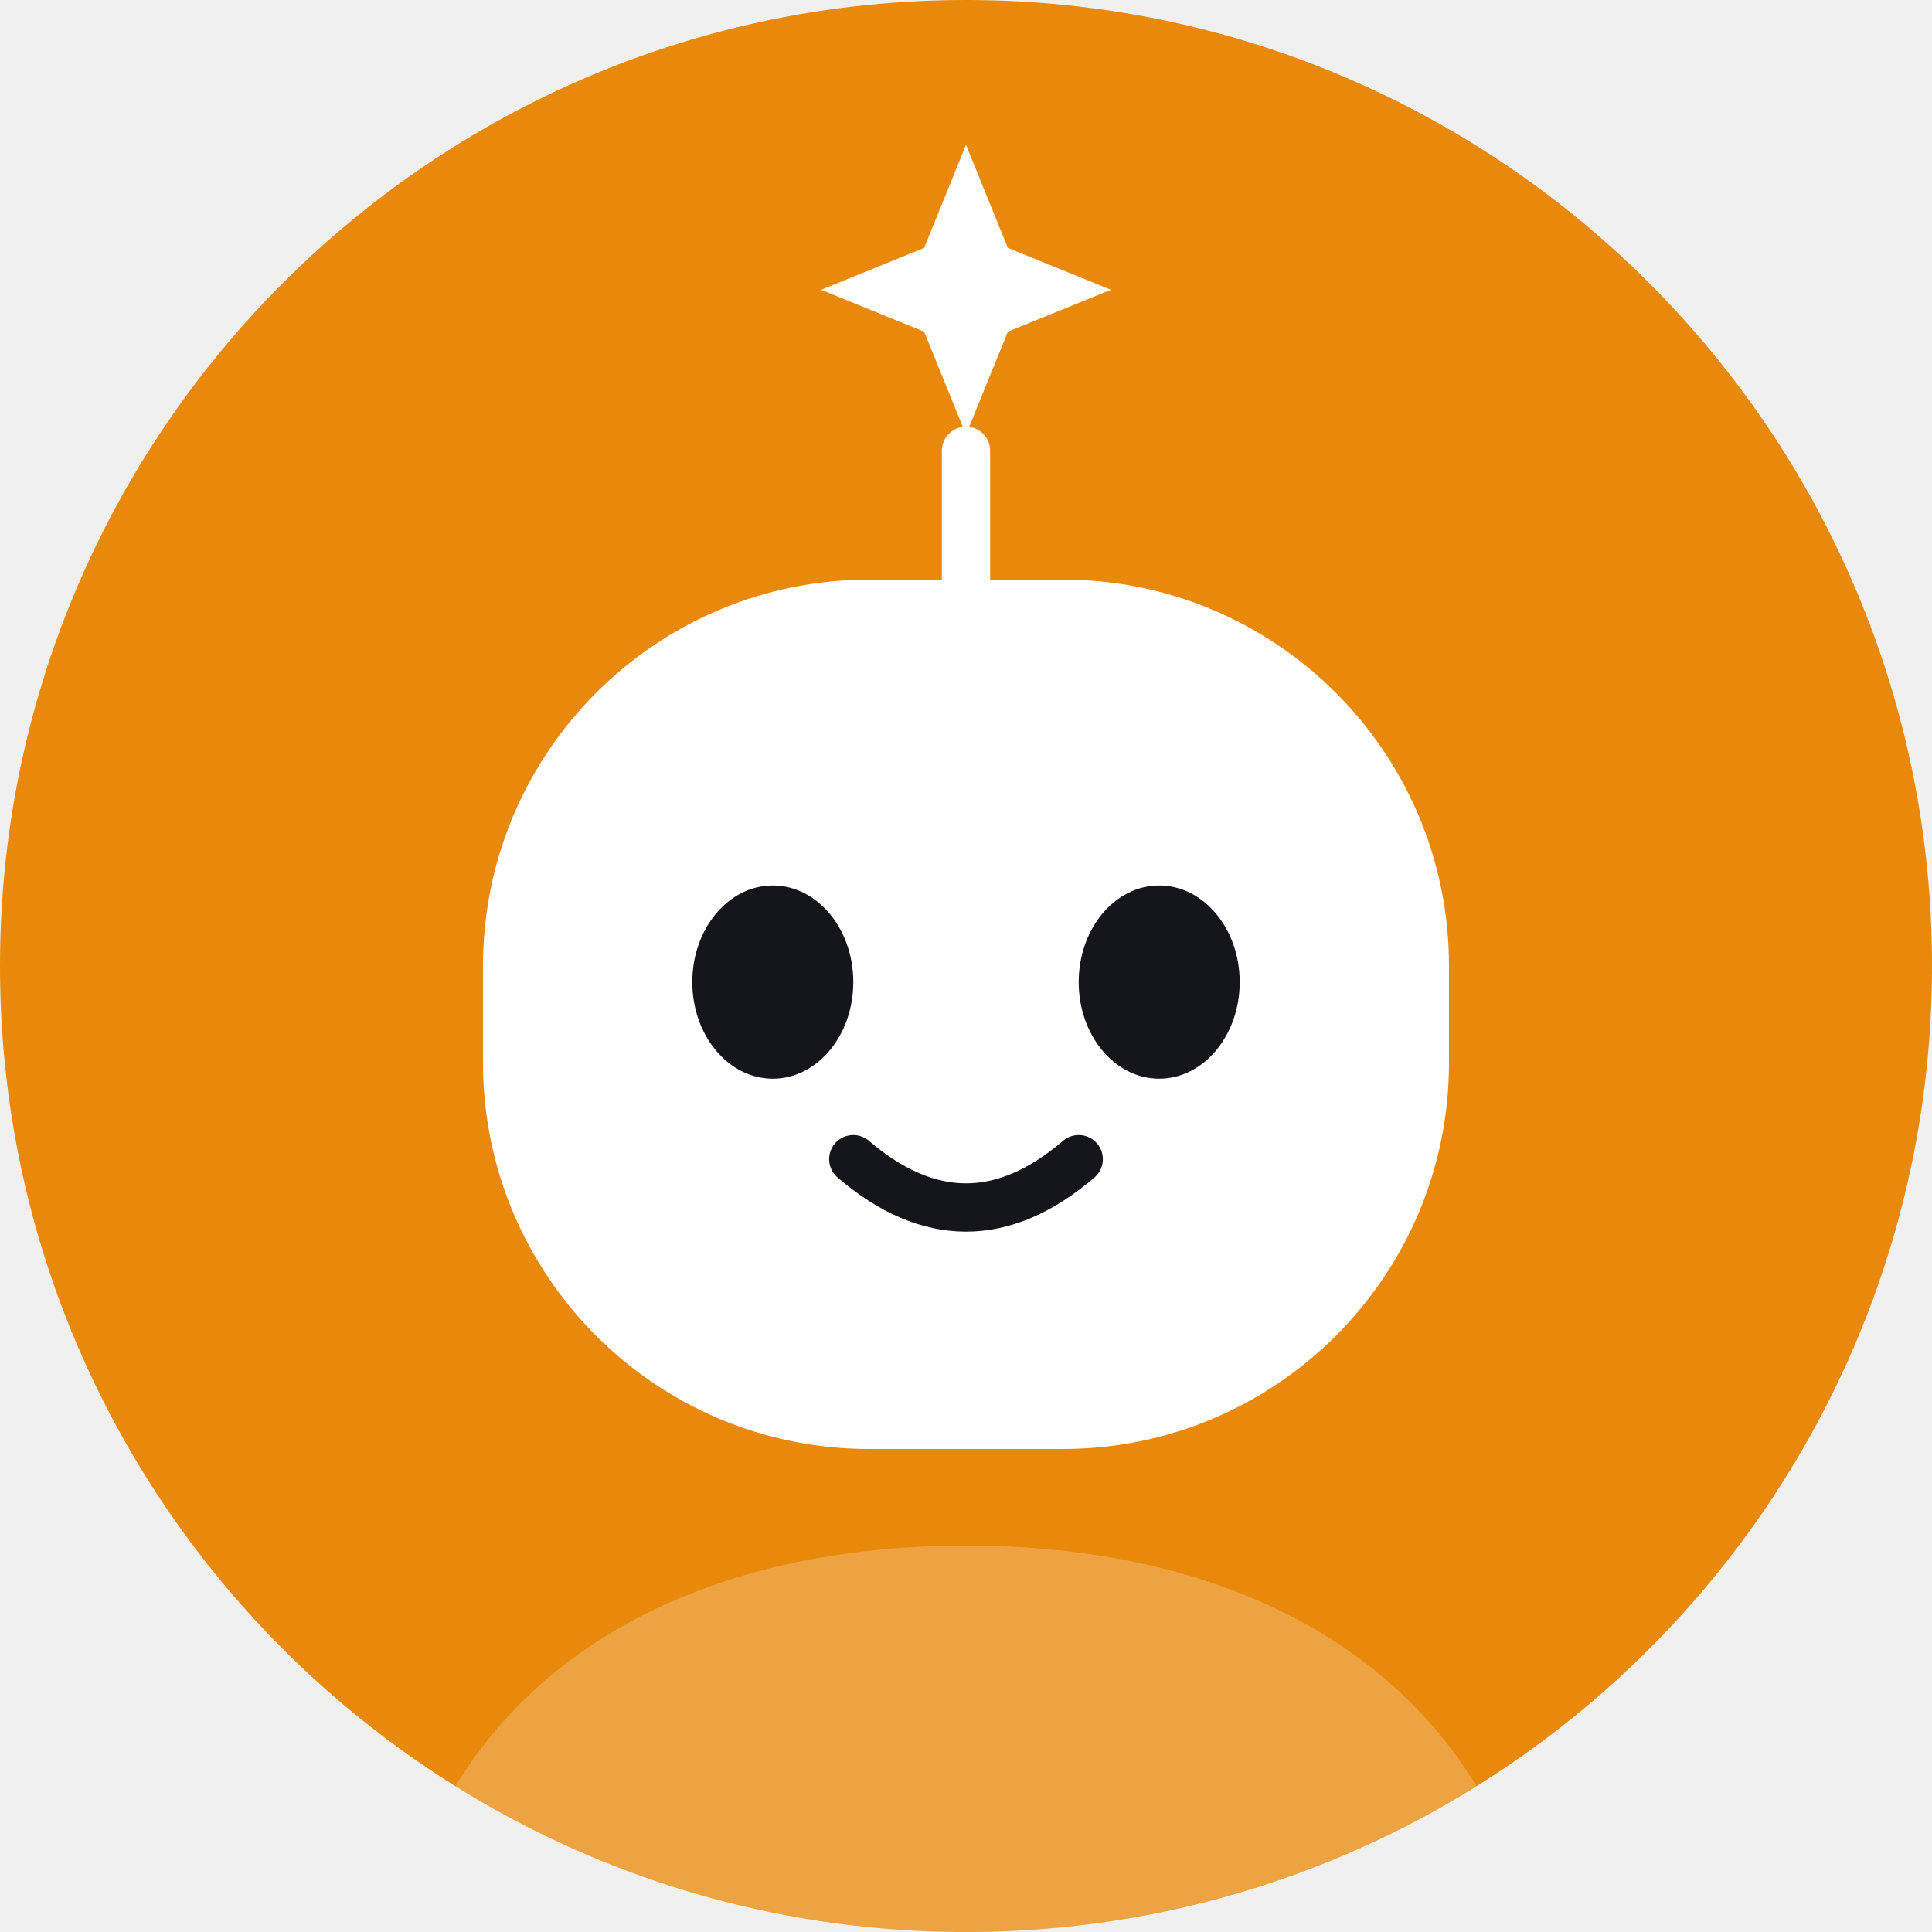
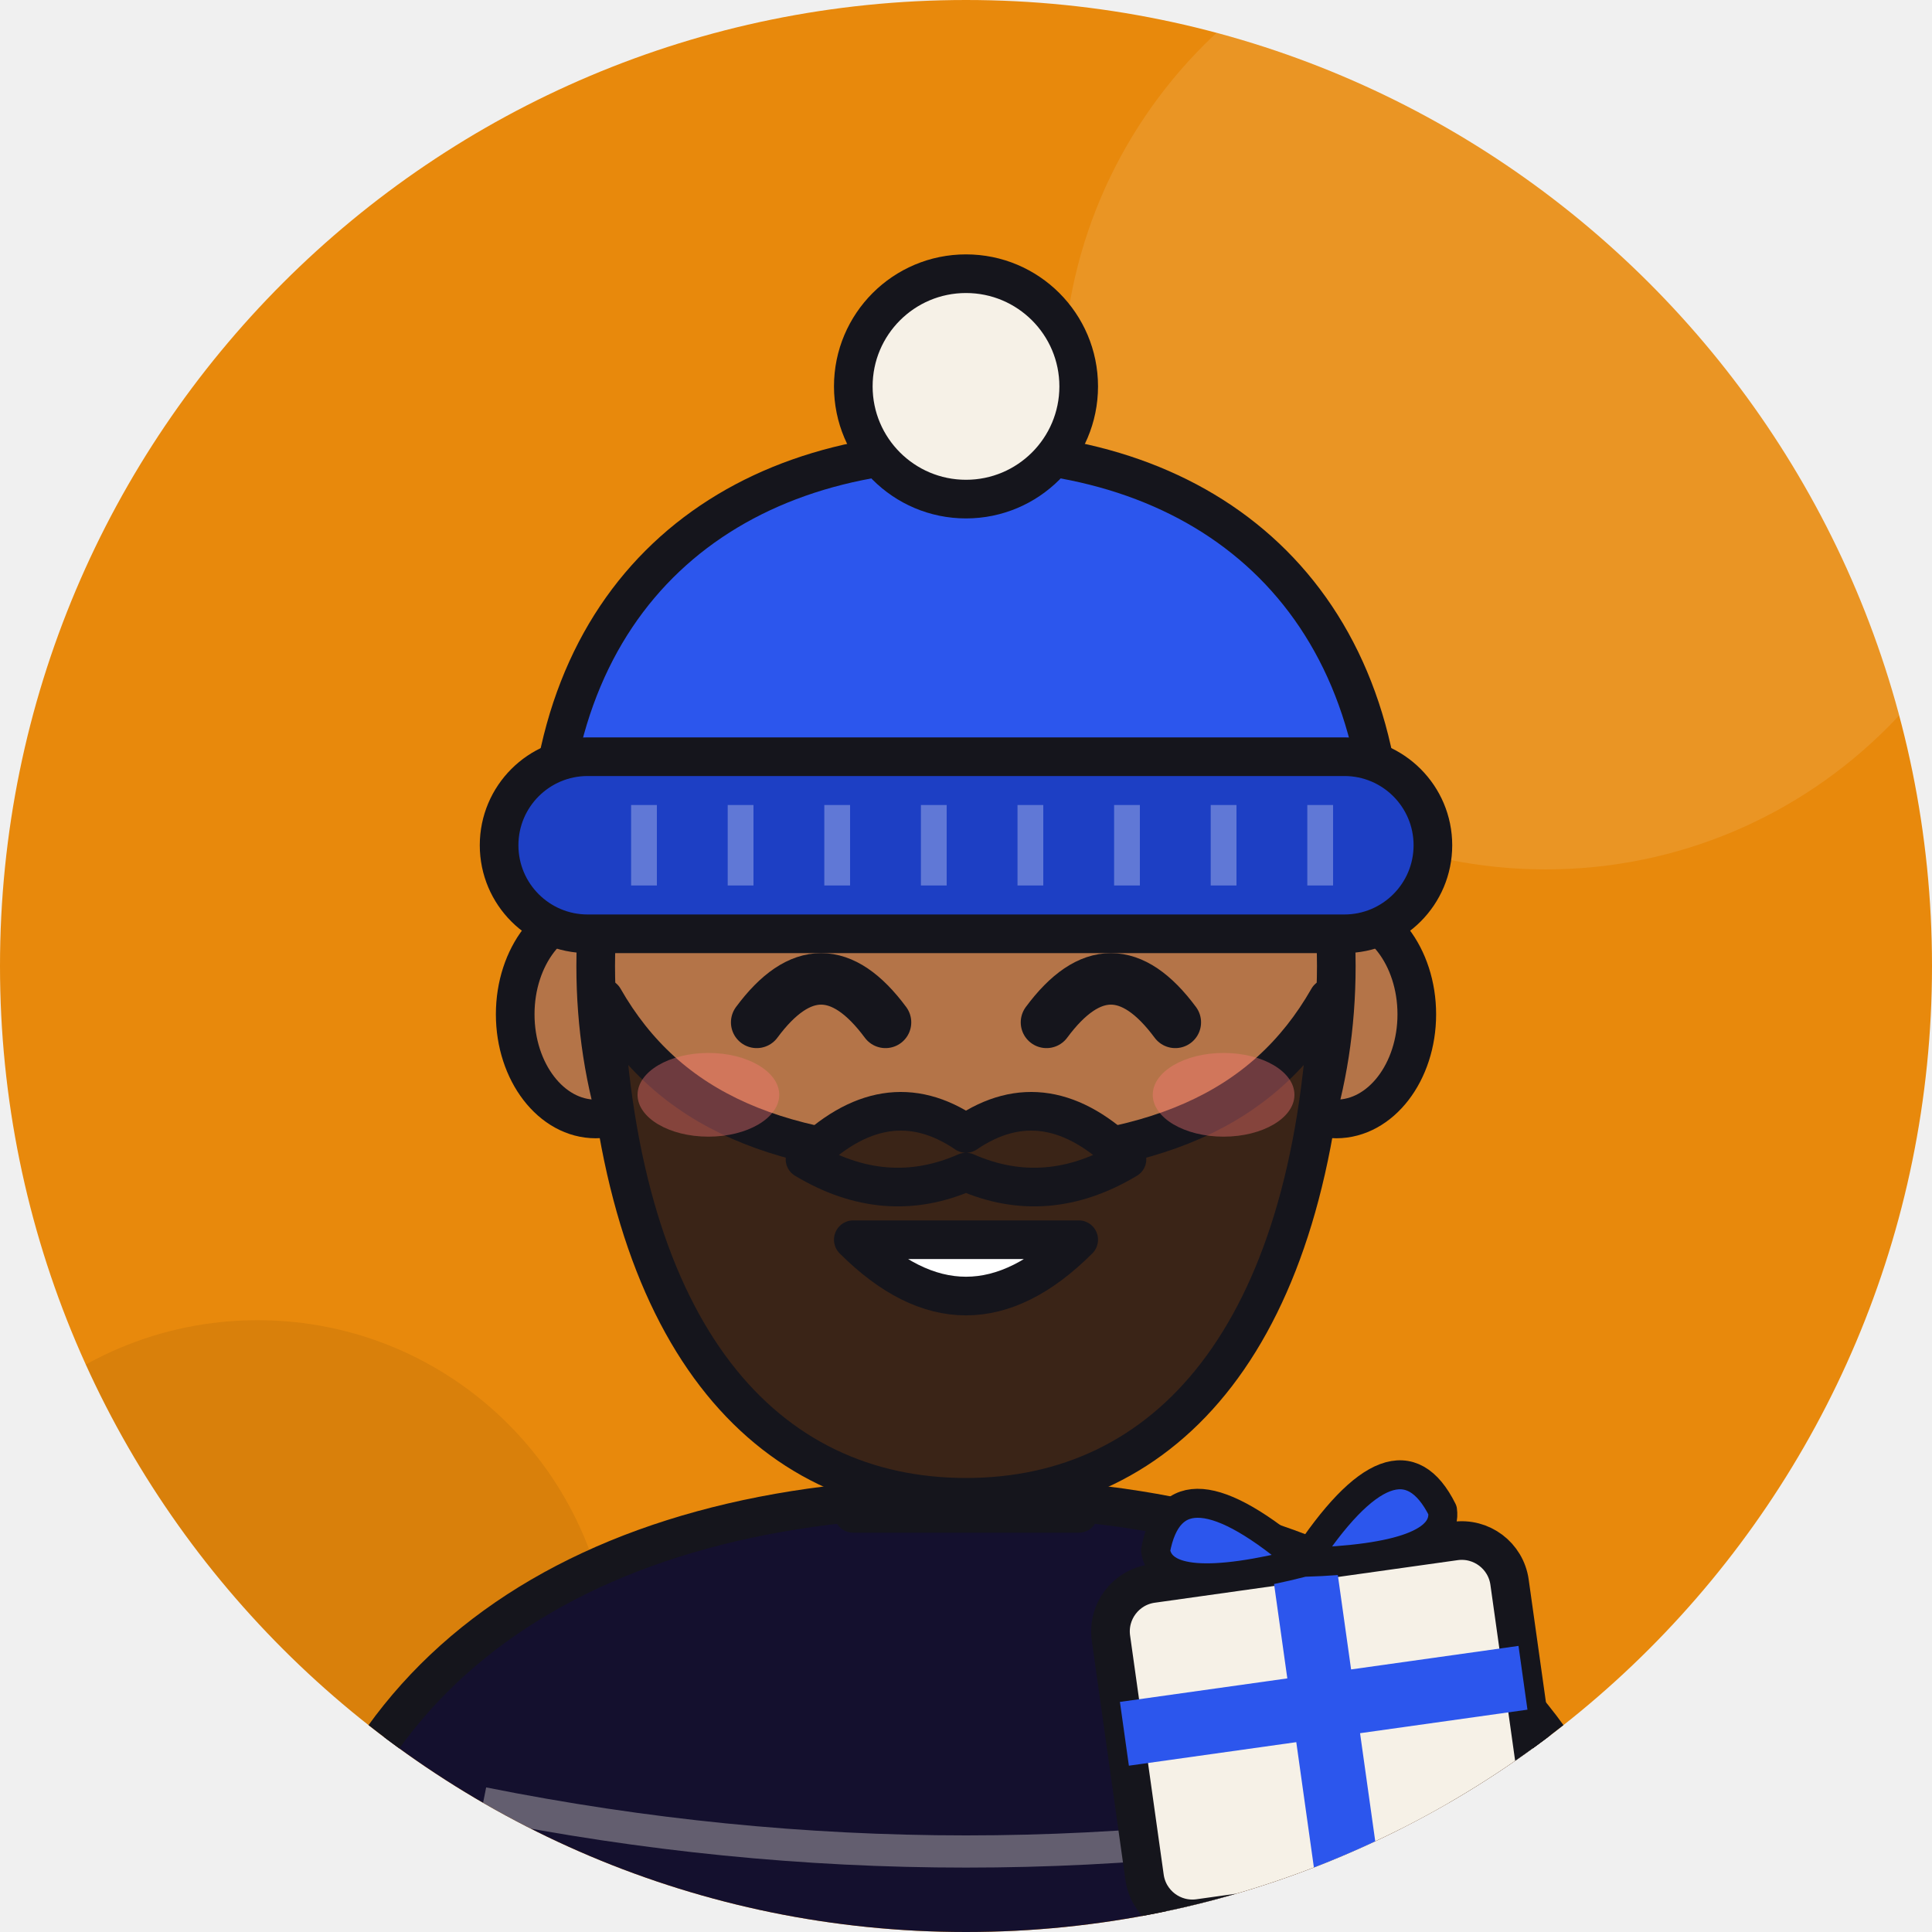
- <svg xmlns="http://www.w3.org/2000/svg" width="240" height="240" viewBox="0 0 120 120" class="botsvg b2 b-muse">
+ <svg xmlns="http://www.w3.org/2000/svg" width="240" height="240" viewBox="0 0 120 120" class="botsvg b2 c17 b-gus">
  <defs>
    <clipPath id="c">
      <circle cx="60" cy="60" r="60" />
    </clipPath>
  </defs>
  <g clip-path="url(#c)">
    <rect width="120" height="120" fill="#e8890c" />
-     <path d="M60 36V28" stroke="#fff" stroke-width="3" stroke-linecap="round" />
-     <path d="M60 9l2.6 6.4L69 18l-6.4 2.6L60 27l-2.6-6.4L51 18l6.4-2.6z" fill="#fff" />
-     <path d="M24 124c2-18 16-28 36-28s34 10 36 28z" fill="#fff" opacity=".22" />
-     <rect x="30" y="36" width="60" height="54" rx="24" fill="#fff" />
-     <g class="eyes">
-       <ellipse cx="48" cy="61" rx="5" ry="6" fill="#15151c" />
-       <ellipse cx="72" cy="61" rx="5" ry="6" fill="#15151c" />
+     <circle cx="96" cy="24" r="30" fill="#fff" opacity=".1" />
+     <circle cx="16" cy="104" r="22" fill="#000" opacity=".07" />
+     <path d="M18 124c2-20 18-31 42-31s40 11 42 31z" fill="#14102e" stroke="#15151c" stroke-width="2.4" stroke-linejoin="round" stroke-linecap="round" />
+     <path d="M30 112q30 6 60 0M26 120q34 6 68 0" stroke="#f6f1e7" stroke-opacity=".35" stroke-width="2" fill="none" />
+     <path d="M53 82v12h14V82" fill="#b47448" stroke="#15151c" stroke-width="2.4" stroke-linejoin="round" stroke-linecap="round" />
+     <ellipse cx="37" cy="63" rx="5" ry="6.5" fill="#b47448" stroke="#15151c" stroke-width="2.4" stroke-linejoin="round" stroke-linecap="round" />
+     <ellipse cx="83" cy="63" rx="5" ry="6.5" fill="#b47448" stroke="#15151c" stroke-width="2.4" stroke-linejoin="round" stroke-linecap="round" />
+     <path d="M37 60c0-15 10-26 23-26s23 11 23 26c0 15-9 27-23 27S37 75 37 60z" fill="#b47448" stroke="#15151c" stroke-width="2.4" stroke-linejoin="round" stroke-linecap="round" />
+     <path d="M37.5 62c1 21 10 31 22.5 31s21.5-10 22.5-31c-4 7-11 10-22.5 10S41.5 69 37.5 62z" fill="#3a2417" stroke="#15151c" stroke-width="2.4" stroke-linejoin="round" stroke-linecap="round" />
+     <path d="M50 72q5-5 10-1.6q5-3.4 10 1.6q-5 3-10 .8q-5 2.2-10-.8z" fill="#3a2417" stroke="#15151c" stroke-width="2.4" stroke-linejoin="round" stroke-linecap="round" />
+     <path class="b-m" d="M53 77q7 7 14 0z" fill="#fff" stroke="#15151c" stroke-width="2.4" stroke-linejoin="round" stroke-linecap="round" />
+     <path d="M34 54c0-17 11-26 26-26s26 9 26 26z" fill="#2c56ed" stroke="#15151c" stroke-width="2.4" stroke-linejoin="round" stroke-linecap="round" />
+     <rect x="31" y="47" width="58" height="11" rx="5.5" fill="#1d3fc4" stroke="#15151c" stroke-width="2.4" stroke-linejoin="round" stroke-linecap="round" />
+     <path d="M40 50v5M46 50v5M52 50v5M58 50v5M64 50v5M70 50v5M76 50v5M82 50v5" stroke="#fff" stroke-opacity=".3" stroke-width="1.6" />
+     <circle cx="60" cy="24" r="7" fill="#f6f1e7" stroke="#15151c" stroke-width="2.4" stroke-linejoin="round" stroke-linecap="round" />
+     <g class="pupils">
+       <g class="eyes">
+         <path d="M47 63.5q4-5.4 8 0M65 63.5q4-5.4 8 0" stroke="#15151c" stroke-width="3.2" stroke-linecap="round" fill="none" />
+       </g>
    </g>
-     <path class="b-m" d="M53 72q7 6 14 0" stroke="#15151c" stroke-width="3" stroke-linecap="round" fill="none" />
+     <ellipse cx="44" cy="68" rx="4.4" ry="2.6" fill="#ff7a7a" opacity=".38" />
+     <ellipse cx="76" cy="68" rx="4.4" ry="2.6" fill="#ff7a7a" opacity=".38" />
+     <g transform="rotate(-8 82 108)">
+       <rect x="70" y="97" width="25" height="21" rx="3" fill="#f6f1e7" stroke="#15151c" stroke-width="2.4" stroke-linejoin="round" stroke-linecap="round" />
+       <path d="M82.5 97v21M70 106h25" stroke="#2c56ed" stroke-width="4" />
+       <path d="M82.5 97q-7-8-9-2 0 3 9 2zM82.5 97q7-8 9-2 0 3-9 2z" fill="#2c56ed" stroke="#15151c" stroke-width="1.8" stroke-linejoin="round" stroke-linecap="round" />
+     </g>
  </g>
</svg>
